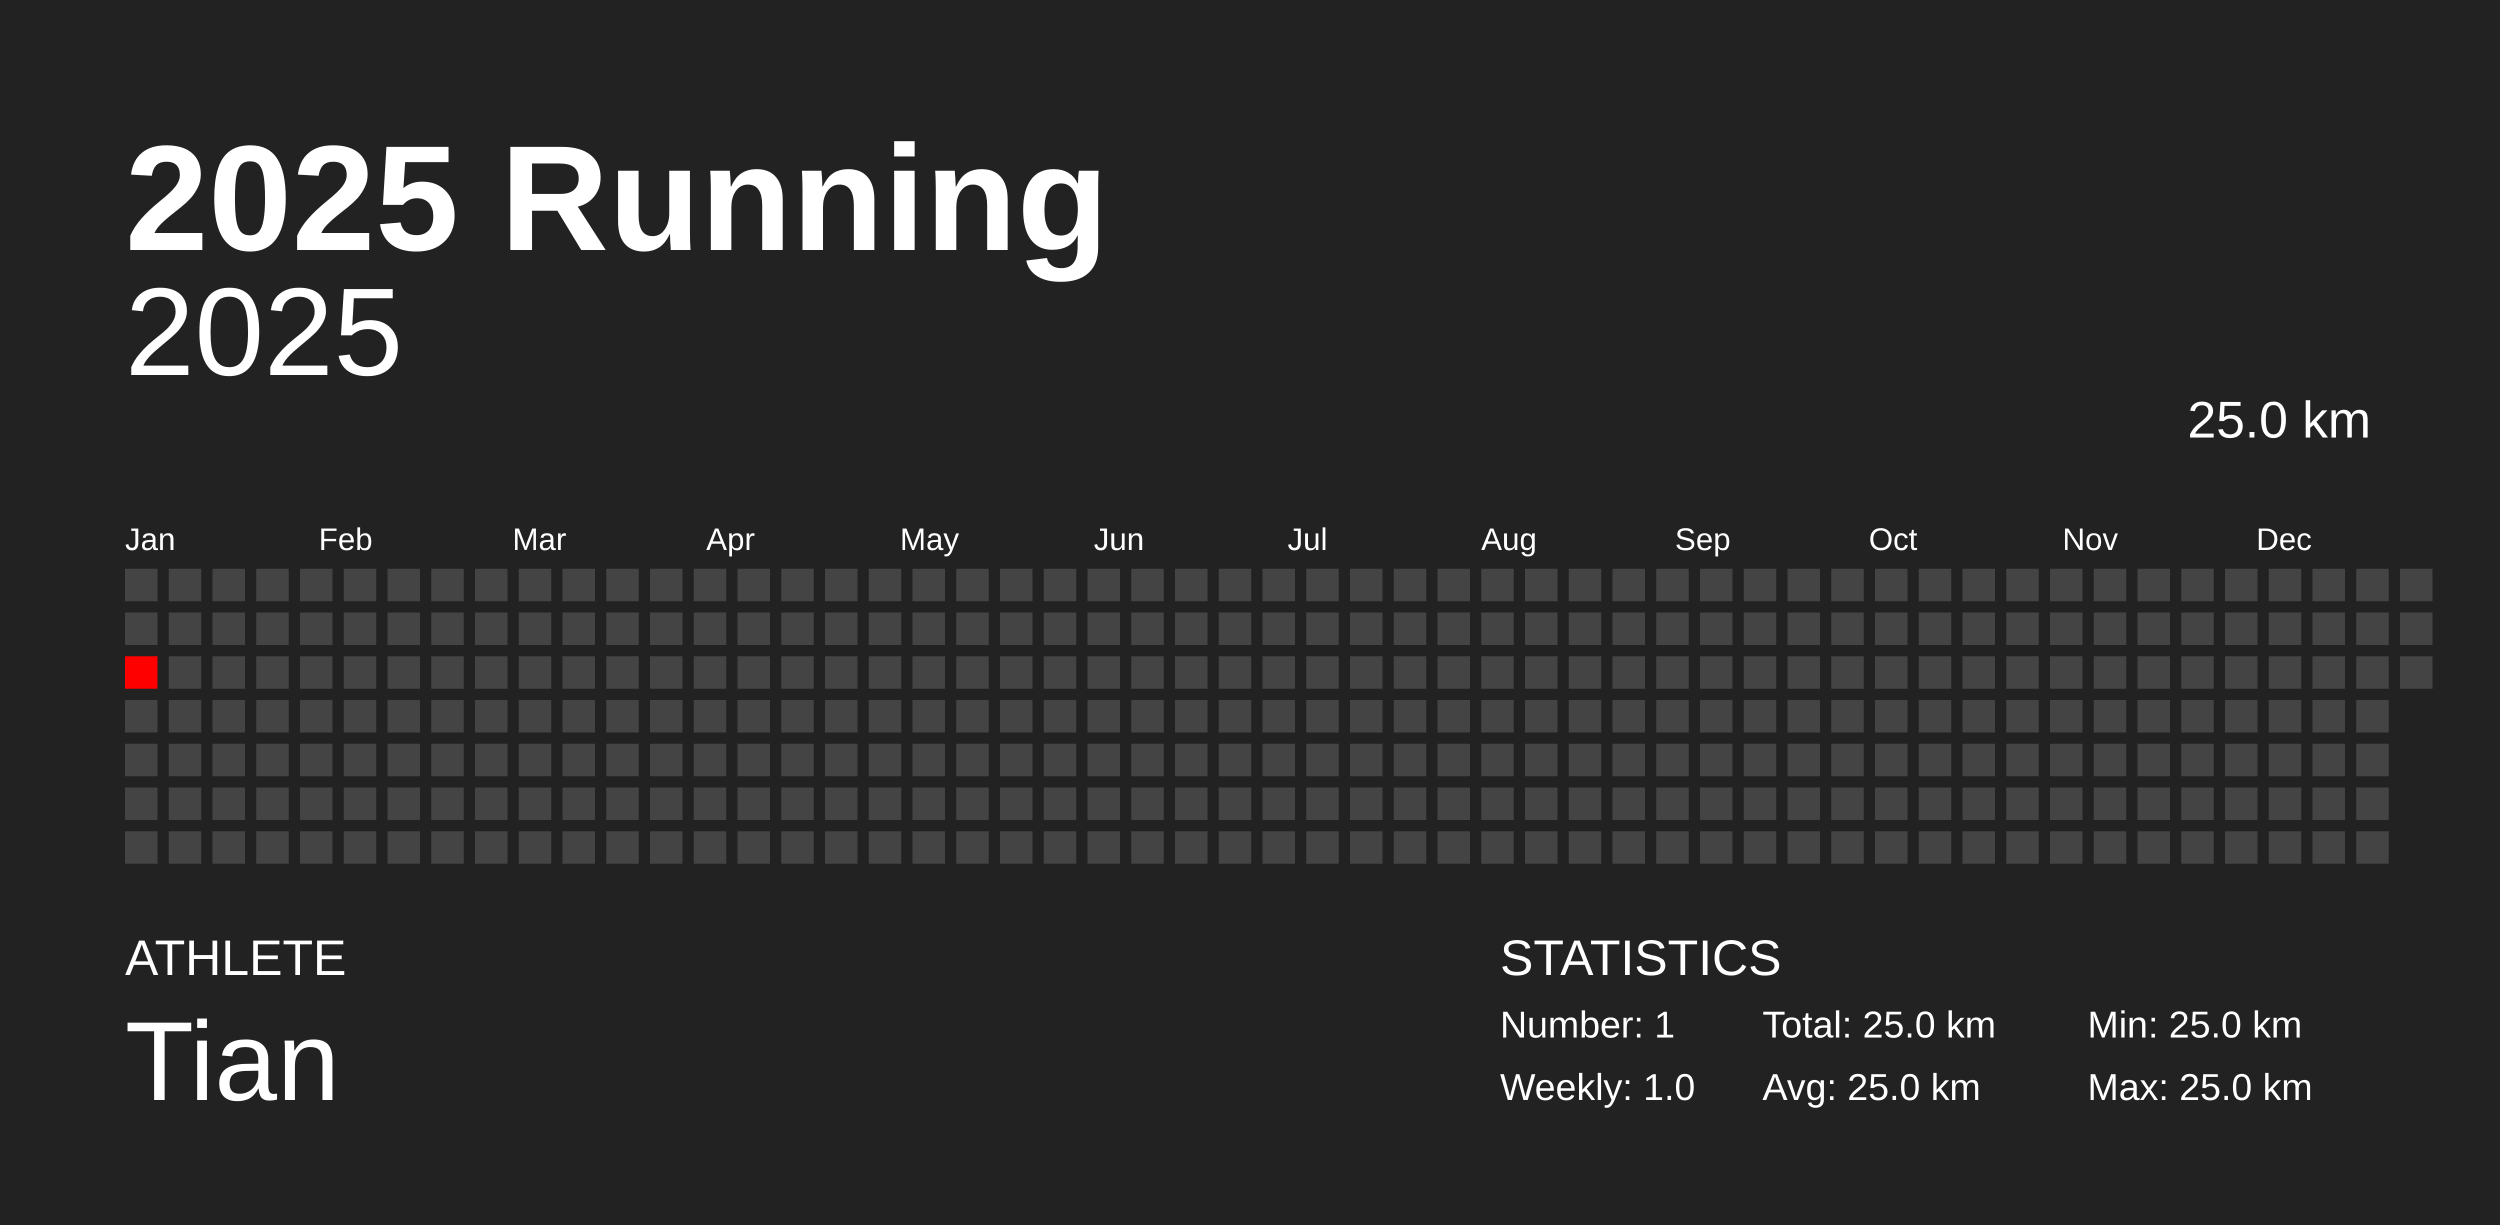
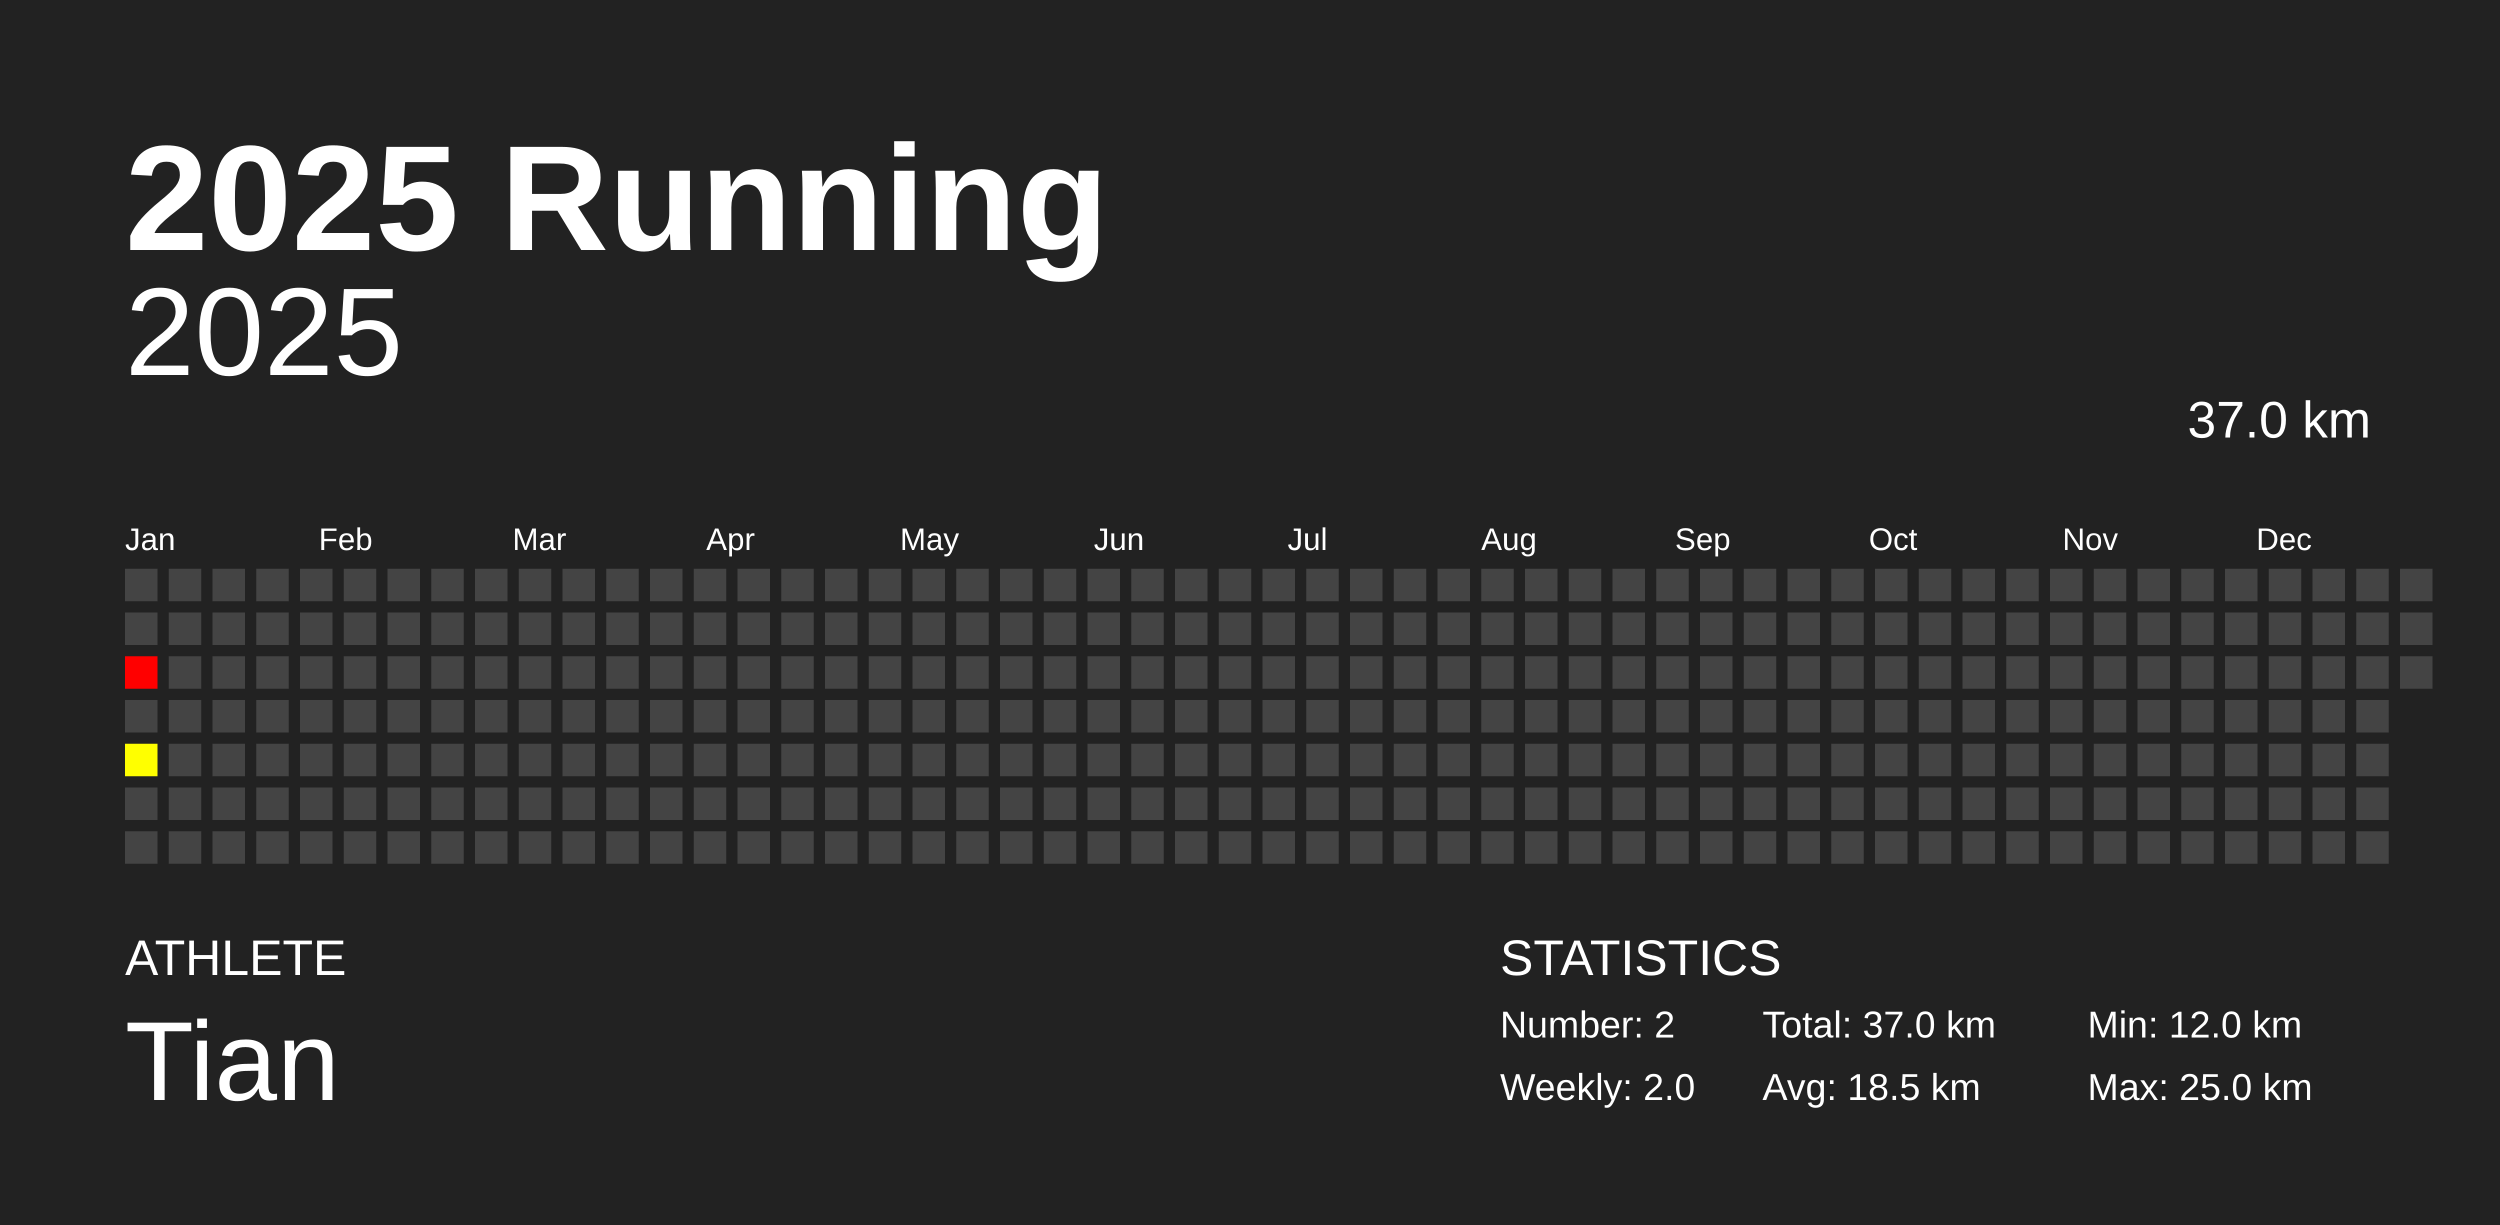
<svg xmlns="http://www.w3.org/2000/svg" baseProfile="full" height="98mm" version="1.1" viewBox="0,0,200,98" width="200mm">
  <defs />
  <rect fill="#222222" height="98" width="200" x="0" y="0" />
  <text fill="#FFFFFF" style="font-size:12px; font-family:Arial; font-weight:bold;" x="10" y="20">2025 Running</text>
  <text fill="#FFFFFF" style="font-size:4px; font-family:Arial" x="10" y="78">ATHLETE</text>
  <text fill="#FFFFFF" style="font-size:9px; font-family:Arial" x="10" y="88">Tian</text>
  <text fill="#FFFFFF" style="font-size:4px; font-family:Arial" x="120" y="78">STATISTICS</text>
-   <text fill="#FFFFFF" style="font-size:3px; font-family:Arial" x="120" y="83">Number: 1</text>
-   <text fill="#FFFFFF" style="font-size:3px; font-family:Arial" x="120" y="88">Weekly: 1.0</text>
-   <text fill="#FFFFFF" style="font-size:3px; font-family:Arial" x="141" y="83">Total: 25.0 km</text>
-   <text fill="#FFFFFF" style="font-size:3px; font-family:Arial" x="141" y="88">Avg: 25.0 km</text>
-   <text fill="#FFFFFF" style="font-size:3px; font-family:Arial" x="167" y="83">Min: 25.0 km</text>
+   <text fill="#FFFFFF" style="font-size:3px; font-family:Arial" x="120" y="83">Number: 2</text>
+   <text fill="#FFFFFF" style="font-size:3px; font-family:Arial" x="120" y="88">Weekly: 2.0</text>
+   <text fill="#FFFFFF" style="font-size:3px; font-family:Arial" x="141" y="83">Total: 37.0 km</text>
+   <text fill="#FFFFFF" style="font-size:3px; font-family:Arial" x="141" y="88">Avg: 18.5 km</text>
+   <text fill="#FFFFFF" style="font-size:3px; font-family:Arial" x="167" y="83">Min: 12.0 km</text>
  <text fill="#FFFFFF" style="font-size:3px; font-family:Arial" x="167" y="88">Max: 25.0 km</text>
  <text alignment-baseline="hanging" fill="#FFFFFF" style="font-size:10.0px; font-family:Arial;" x="10" y="30">2025</text>
-   <text alignment-baseline="hanging" fill="#FFFFFF" style="font-size:4.125px; font-family:Arial;" x="175" y="35">25.0 km</text>
+   <text alignment-baseline="hanging" fill="#FFFFFF" style="font-size:4.125px; font-family:Arial;" x="175" y="35">37.0 km</text>
  <text fill="#FFFFFF" style="font-size:2.5px; font-family:Arial" x="10.0" y="44">Jan</text>
  <text fill="#FFFFFF" style="font-size:2.5px; font-family:Arial" x="25.5" y="44">Feb</text>
  <text fill="#FFFFFF" style="font-size:2.5px; font-family:Arial" x="41.0" y="44">Mar</text>
  <text fill="#FFFFFF" style="font-size:2.5px; font-family:Arial" x="56.5" y="44">Apr</text>
  <text fill="#FFFFFF" style="font-size:2.5px; font-family:Arial" x="72.0" y="44">May</text>
  <text fill="#FFFFFF" style="font-size:2.5px; font-family:Arial" x="87.5" y="44">Jun</text>
  <text fill="#FFFFFF" style="font-size:2.5px; font-family:Arial" x="103.0" y="44">Jul</text>
  <text fill="#FFFFFF" style="font-size:2.5px; font-family:Arial" x="118.5" y="44">Aug</text>
  <text fill="#FFFFFF" style="font-size:2.5px; font-family:Arial" x="134.0" y="44">Sep</text>
  <text fill="#FFFFFF" style="font-size:2.5px; font-family:Arial" x="149.5" y="44">Oct</text>
  <text fill="#FFFFFF" style="font-size:2.5px; font-family:Arial" x="165.0" y="44">Nov</text>
  <text fill="#FFFFFF" style="font-size:2.5px; font-family:Arial" x="180.5" y="44">Dec</text>
  <rect fill="#444444" height="2.6" width="2.6" x="10.0" y="45.5" />
  <rect fill="#444444" height="2.6" width="2.6" x="10.0" y="49.0" />
  <rect fill="red" height="2.6" width="2.6" x="10.0" y="52.5" />
  <rect fill="#444444" height="2.6" width="2.6" x="10.0" y="56.0" />
-   <rect fill="#444444" height="2.6" width="2.6" x="10.0" y="59.5" />
+   <rect fill="#ffff00" height="2.6" width="2.6" x="10.0" y="59.5" />
  <rect fill="#444444" height="2.6" width="2.6" x="10.0" y="63.0" />
  <rect fill="#444444" height="2.6" width="2.6" x="10.0" y="66.5" />
  <rect fill="#444444" height="2.6" width="2.6" x="13.5" y="45.5" />
  <rect fill="#444444" height="2.6" width="2.6" x="13.5" y="49.0" />
  <rect fill="#444444" height="2.6" width="2.6" x="13.5" y="52.5" />
  <rect fill="#444444" height="2.6" width="2.6" x="13.5" y="56.0" />
  <rect fill="#444444" height="2.6" width="2.6" x="13.5" y="59.5" />
  <rect fill="#444444" height="2.6" width="2.6" x="13.5" y="63.0" />
  <rect fill="#444444" height="2.6" width="2.6" x="13.5" y="66.5" />
  <rect fill="#444444" height="2.6" width="2.6" x="17.0" y="45.5" />
  <rect fill="#444444" height="2.6" width="2.6" x="17.0" y="49.0" />
  <rect fill="#444444" height="2.6" width="2.6" x="17.0" y="52.5" />
  <rect fill="#444444" height="2.6" width="2.6" x="17.0" y="56.0" />
  <rect fill="#444444" height="2.6" width="2.6" x="17.0" y="59.5" />
  <rect fill="#444444" height="2.6" width="2.6" x="17.0" y="63.0" />
  <rect fill="#444444" height="2.6" width="2.6" x="17.0" y="66.5" />
  <rect fill="#444444" height="2.6" width="2.6" x="20.5" y="45.5" />
  <rect fill="#444444" height="2.6" width="2.6" x="20.5" y="49.0" />
  <rect fill="#444444" height="2.6" width="2.6" x="20.5" y="52.5" />
  <rect fill="#444444" height="2.6" width="2.6" x="20.5" y="56.0" />
  <rect fill="#444444" height="2.6" width="2.6" x="20.5" y="59.5" />
  <rect fill="#444444" height="2.6" width="2.6" x="20.5" y="63.0" />
  <rect fill="#444444" height="2.6" width="2.6" x="20.5" y="66.5" />
  <rect fill="#444444" height="2.6" width="2.6" x="24.0" y="45.5" />
  <rect fill="#444444" height="2.6" width="2.6" x="24.0" y="49.0" />
  <rect fill="#444444" height="2.6" width="2.6" x="24.0" y="52.5" />
  <rect fill="#444444" height="2.6" width="2.6" x="24.0" y="56.0" />
  <rect fill="#444444" height="2.6" width="2.6" x="24.0" y="59.5" />
  <rect fill="#444444" height="2.6" width="2.6" x="24.0" y="63.0" />
  <rect fill="#444444" height="2.6" width="2.6" x="24.0" y="66.5" />
  <rect fill="#444444" height="2.6" width="2.6" x="27.5" y="45.5" />
  <rect fill="#444444" height="2.6" width="2.6" x="27.5" y="49.0" />
  <rect fill="#444444" height="2.6" width="2.6" x="27.5" y="52.5" />
  <rect fill="#444444" height="2.6" width="2.6" x="27.5" y="56.0" />
  <rect fill="#444444" height="2.6" width="2.6" x="27.5" y="59.5" />
  <rect fill="#444444" height="2.6" width="2.6" x="27.5" y="63.0" />
  <rect fill="#444444" height="2.6" width="2.6" x="27.5" y="66.5" />
  <rect fill="#444444" height="2.6" width="2.6" x="31.0" y="45.5" />
  <rect fill="#444444" height="2.6" width="2.6" x="31.0" y="49.0" />
  <rect fill="#444444" height="2.6" width="2.6" x="31.0" y="52.5" />
  <rect fill="#444444" height="2.6" width="2.6" x="31.0" y="56.0" />
  <rect fill="#444444" height="2.6" width="2.6" x="31.0" y="59.5" />
  <rect fill="#444444" height="2.6" width="2.6" x="31.0" y="63.0" />
  <rect fill="#444444" height="2.6" width="2.6" x="31.0" y="66.5" />
  <rect fill="#444444" height="2.6" width="2.6" x="34.5" y="45.5" />
  <rect fill="#444444" height="2.6" width="2.6" x="34.5" y="49.0" />
  <rect fill="#444444" height="2.6" width="2.6" x="34.5" y="52.5" />
  <rect fill="#444444" height="2.6" width="2.6" x="34.5" y="56.0" />
  <rect fill="#444444" height="2.6" width="2.6" x="34.5" y="59.5" />
  <rect fill="#444444" height="2.6" width="2.6" x="34.5" y="63.0" />
  <rect fill="#444444" height="2.6" width="2.6" x="34.5" y="66.5" />
  <rect fill="#444444" height="2.6" width="2.6" x="38.0" y="45.5" />
  <rect fill="#444444" height="2.6" width="2.6" x="38.0" y="49.0" />
  <rect fill="#444444" height="2.6" width="2.6" x="38.0" y="52.5" />
  <rect fill="#444444" height="2.6" width="2.6" x="38.0" y="56.0" />
  <rect fill="#444444" height="2.6" width="2.6" x="38.0" y="59.5" />
  <rect fill="#444444" height="2.6" width="2.6" x="38.0" y="63.0" />
  <rect fill="#444444" height="2.6" width="2.6" x="38.0" y="66.5" />
  <rect fill="#444444" height="2.6" width="2.6" x="41.5" y="45.5" />
  <rect fill="#444444" height="2.6" width="2.6" x="41.5" y="49.0" />
  <rect fill="#444444" height="2.6" width="2.6" x="41.5" y="52.5" />
  <rect fill="#444444" height="2.6" width="2.6" x="41.5" y="56.0" />
  <rect fill="#444444" height="2.6" width="2.6" x="41.5" y="59.5" />
  <rect fill="#444444" height="2.6" width="2.6" x="41.5" y="63.0" />
  <rect fill="#444444" height="2.6" width="2.6" x="41.5" y="66.5" />
  <rect fill="#444444" height="2.6" width="2.6" x="45.0" y="45.5" />
  <rect fill="#444444" height="2.6" width="2.6" x="45.0" y="49.0" />
  <rect fill="#444444" height="2.6" width="2.6" x="45.0" y="52.5" />
  <rect fill="#444444" height="2.6" width="2.6" x="45.0" y="56.0" />
  <rect fill="#444444" height="2.6" width="2.6" x="45.0" y="59.5" />
  <rect fill="#444444" height="2.6" width="2.6" x="45.0" y="63.0" />
  <rect fill="#444444" height="2.6" width="2.6" x="45.0" y="66.5" />
  <rect fill="#444444" height="2.6" width="2.6" x="48.5" y="45.5" />
  <rect fill="#444444" height="2.6" width="2.6" x="48.5" y="49.0" />
  <rect fill="#444444" height="2.6" width="2.6" x="48.5" y="52.5" />
  <rect fill="#444444" height="2.6" width="2.6" x="48.5" y="56.0" />
  <rect fill="#444444" height="2.6" width="2.6" x="48.5" y="59.5" />
  <rect fill="#444444" height="2.6" width="2.6" x="48.5" y="63.0" />
  <rect fill="#444444" height="2.6" width="2.6" x="48.5" y="66.5" />
  <rect fill="#444444" height="2.6" width="2.6" x="52.0" y="45.5" />
  <rect fill="#444444" height="2.6" width="2.6" x="52.0" y="49.0" />
  <rect fill="#444444" height="2.6" width="2.6" x="52.0" y="52.5" />
  <rect fill="#444444" height="2.6" width="2.6" x="52.0" y="56.0" />
  <rect fill="#444444" height="2.6" width="2.6" x="52.0" y="59.5" />
  <rect fill="#444444" height="2.6" width="2.6" x="52.0" y="63.0" />
  <rect fill="#444444" height="2.6" width="2.6" x="52.0" y="66.5" />
  <rect fill="#444444" height="2.6" width="2.6" x="55.5" y="45.5" />
  <rect fill="#444444" height="2.6" width="2.6" x="55.5" y="49.0" />
  <rect fill="#444444" height="2.6" width="2.6" x="55.5" y="52.5" />
  <rect fill="#444444" height="2.6" width="2.6" x="55.5" y="56.0" />
  <rect fill="#444444" height="2.6" width="2.6" x="55.5" y="59.5" />
  <rect fill="#444444" height="2.6" width="2.6" x="55.5" y="63.0" />
  <rect fill="#444444" height="2.6" width="2.6" x="55.5" y="66.5" />
  <rect fill="#444444" height="2.6" width="2.6" x="59.0" y="45.5" />
  <rect fill="#444444" height="2.6" width="2.6" x="59.0" y="49.0" />
  <rect fill="#444444" height="2.6" width="2.6" x="59.0" y="52.5" />
  <rect fill="#444444" height="2.6" width="2.6" x="59.0" y="56.0" />
  <rect fill="#444444" height="2.6" width="2.6" x="59.0" y="59.5" />
  <rect fill="#444444" height="2.6" width="2.6" x="59.0" y="63.0" />
  <rect fill="#444444" height="2.6" width="2.6" x="59.0" y="66.5" />
  <rect fill="#444444" height="2.6" width="2.6" x="62.5" y="45.5" />
  <rect fill="#444444" height="2.6" width="2.6" x="62.5" y="49.0" />
  <rect fill="#444444" height="2.6" width="2.6" x="62.5" y="52.5" />
  <rect fill="#444444" height="2.6" width="2.6" x="62.5" y="56.0" />
  <rect fill="#444444" height="2.6" width="2.6" x="62.5" y="59.5" />
  <rect fill="#444444" height="2.6" width="2.6" x="62.5" y="63.0" />
  <rect fill="#444444" height="2.6" width="2.6" x="62.5" y="66.5" />
  <rect fill="#444444" height="2.6" width="2.6" x="66.0" y="45.5" />
  <rect fill="#444444" height="2.6" width="2.6" x="66.0" y="49.0" />
  <rect fill="#444444" height="2.6" width="2.6" x="66.0" y="52.5" />
  <rect fill="#444444" height="2.6" width="2.6" x="66.0" y="56.0" />
  <rect fill="#444444" height="2.6" width="2.6" x="66.0" y="59.5" />
  <rect fill="#444444" height="2.6" width="2.6" x="66.0" y="63.0" />
  <rect fill="#444444" height="2.6" width="2.6" x="66.0" y="66.5" />
  <rect fill="#444444" height="2.6" width="2.6" x="69.5" y="45.5" />
  <rect fill="#444444" height="2.6" width="2.6" x="69.5" y="49.0" />
  <rect fill="#444444" height="2.6" width="2.6" x="69.5" y="52.5" />
  <rect fill="#444444" height="2.6" width="2.6" x="69.5" y="56.0" />
  <rect fill="#444444" height="2.6" width="2.6" x="69.5" y="59.5" />
  <rect fill="#444444" height="2.6" width="2.6" x="69.5" y="63.0" />
  <rect fill="#444444" height="2.6" width="2.6" x="69.5" y="66.5" />
  <rect fill="#444444" height="2.6" width="2.6" x="73.0" y="45.5" />
  <rect fill="#444444" height="2.6" width="2.6" x="73.0" y="49.0" />
  <rect fill="#444444" height="2.6" width="2.6" x="73.0" y="52.5" />
  <rect fill="#444444" height="2.6" width="2.6" x="73.0" y="56.0" />
  <rect fill="#444444" height="2.6" width="2.6" x="73.0" y="59.5" />
  <rect fill="#444444" height="2.6" width="2.6" x="73.0" y="63.0" />
  <rect fill="#444444" height="2.6" width="2.6" x="73.0" y="66.5" />
  <rect fill="#444444" height="2.6" width="2.6" x="76.5" y="45.5" />
  <rect fill="#444444" height="2.6" width="2.6" x="76.5" y="49.0" />
  <rect fill="#444444" height="2.6" width="2.6" x="76.5" y="52.5" />
  <rect fill="#444444" height="2.6" width="2.6" x="76.5" y="56.0" />
  <rect fill="#444444" height="2.6" width="2.6" x="76.5" y="59.5" />
  <rect fill="#444444" height="2.6" width="2.6" x="76.5" y="63.0" />
  <rect fill="#444444" height="2.6" width="2.6" x="76.5" y="66.5" />
  <rect fill="#444444" height="2.6" width="2.6" x="80.0" y="45.5" />
  <rect fill="#444444" height="2.6" width="2.6" x="80.0" y="49.0" />
  <rect fill="#444444" height="2.6" width="2.6" x="80.0" y="52.5" />
  <rect fill="#444444" height="2.6" width="2.6" x="80.0" y="56.0" />
  <rect fill="#444444" height="2.6" width="2.6" x="80.0" y="59.5" />
  <rect fill="#444444" height="2.6" width="2.6" x="80.0" y="63.0" />
  <rect fill="#444444" height="2.6" width="2.6" x="80.0" y="66.5" />
  <rect fill="#444444" height="2.6" width="2.6" x="83.5" y="45.5" />
  <rect fill="#444444" height="2.6" width="2.6" x="83.5" y="49.0" />
  <rect fill="#444444" height="2.6" width="2.6" x="83.5" y="52.5" />
  <rect fill="#444444" height="2.6" width="2.6" x="83.5" y="56.0" />
  <rect fill="#444444" height="2.6" width="2.6" x="83.5" y="59.5" />
  <rect fill="#444444" height="2.6" width="2.6" x="83.5" y="63.0" />
  <rect fill="#444444" height="2.6" width="2.6" x="83.5" y="66.5" />
  <rect fill="#444444" height="2.6" width="2.6" x="87.0" y="45.5" />
  <rect fill="#444444" height="2.6" width="2.6" x="87.0" y="49.0" />
  <rect fill="#444444" height="2.6" width="2.6" x="87.0" y="52.5" />
  <rect fill="#444444" height="2.6" width="2.6" x="87.0" y="56.0" />
  <rect fill="#444444" height="2.6" width="2.6" x="87.0" y="59.5" />
  <rect fill="#444444" height="2.6" width="2.6" x="87.0" y="63.0" />
  <rect fill="#444444" height="2.6" width="2.6" x="87.0" y="66.5" />
  <rect fill="#444444" height="2.6" width="2.6" x="90.5" y="45.5" />
  <rect fill="#444444" height="2.6" width="2.6" x="90.5" y="49.0" />
  <rect fill="#444444" height="2.6" width="2.6" x="90.5" y="52.5" />
  <rect fill="#444444" height="2.6" width="2.6" x="90.5" y="56.0" />
  <rect fill="#444444" height="2.6" width="2.6" x="90.5" y="59.5" />
  <rect fill="#444444" height="2.6" width="2.6" x="90.5" y="63.0" />
  <rect fill="#444444" height="2.6" width="2.6" x="90.5" y="66.5" />
  <rect fill="#444444" height="2.6" width="2.6" x="94.0" y="45.5" />
  <rect fill="#444444" height="2.6" width="2.6" x="94.0" y="49.0" />
  <rect fill="#444444" height="2.6" width="2.6" x="94.0" y="52.5" />
  <rect fill="#444444" height="2.6" width="2.6" x="94.0" y="56.0" />
  <rect fill="#444444" height="2.6" width="2.6" x="94.0" y="59.5" />
  <rect fill="#444444" height="2.6" width="2.6" x="94.0" y="63.0" />
  <rect fill="#444444" height="2.6" width="2.6" x="94.0" y="66.5" />
  <rect fill="#444444" height="2.6" width="2.6" x="97.5" y="45.5" />
  <rect fill="#444444" height="2.6" width="2.6" x="97.5" y="49.0" />
  <rect fill="#444444" height="2.6" width="2.6" x="97.5" y="52.5" />
  <rect fill="#444444" height="2.6" width="2.6" x="97.5" y="56.0" />
  <rect fill="#444444" height="2.6" width="2.6" x="97.5" y="59.5" />
  <rect fill="#444444" height="2.6" width="2.6" x="97.5" y="63.0" />
  <rect fill="#444444" height="2.6" width="2.6" x="97.5" y="66.5" />
  <rect fill="#444444" height="2.6" width="2.6" x="101.0" y="45.5" />
  <rect fill="#444444" height="2.6" width="2.6" x="101.0" y="49.0" />
  <rect fill="#444444" height="2.6" width="2.6" x="101.0" y="52.5" />
  <rect fill="#444444" height="2.6" width="2.6" x="101.0" y="56.0" />
  <rect fill="#444444" height="2.6" width="2.6" x="101.0" y="59.5" />
  <rect fill="#444444" height="2.6" width="2.6" x="101.0" y="63.0" />
  <rect fill="#444444" height="2.6" width="2.6" x="101.0" y="66.5" />
  <rect fill="#444444" height="2.6" width="2.6" x="104.5" y="45.5" />
  <rect fill="#444444" height="2.6" width="2.6" x="104.5" y="49.0" />
  <rect fill="#444444" height="2.6" width="2.6" x="104.5" y="52.5" />
  <rect fill="#444444" height="2.6" width="2.6" x="104.5" y="56.0" />
  <rect fill="#444444" height="2.6" width="2.6" x="104.5" y="59.5" />
  <rect fill="#444444" height="2.6" width="2.6" x="104.5" y="63.0" />
  <rect fill="#444444" height="2.6" width="2.6" x="104.5" y="66.5" />
  <rect fill="#444444" height="2.6" width="2.6" x="108.0" y="45.5" />
  <rect fill="#444444" height="2.6" width="2.6" x="108.0" y="49.0" />
  <rect fill="#444444" height="2.6" width="2.6" x="108.0" y="52.5" />
  <rect fill="#444444" height="2.6" width="2.6" x="108.0" y="56.0" />
  <rect fill="#444444" height="2.6" width="2.6" x="108.0" y="59.5" />
  <rect fill="#444444" height="2.6" width="2.6" x="108.0" y="63.0" />
  <rect fill="#444444" height="2.6" width="2.6" x="108.0" y="66.5" />
  <rect fill="#444444" height="2.6" width="2.6" x="111.5" y="45.5" />
  <rect fill="#444444" height="2.6" width="2.6" x="111.5" y="49.0" />
  <rect fill="#444444" height="2.6" width="2.6" x="111.5" y="52.5" />
  <rect fill="#444444" height="2.6" width="2.6" x="111.5" y="56.0" />
  <rect fill="#444444" height="2.6" width="2.6" x="111.5" y="59.5" />
  <rect fill="#444444" height="2.6" width="2.6" x="111.5" y="63.0" />
  <rect fill="#444444" height="2.6" width="2.6" x="111.5" y="66.5" />
  <rect fill="#444444" height="2.6" width="2.6" x="115.0" y="45.5" />
  <rect fill="#444444" height="2.6" width="2.6" x="115.0" y="49.0" />
  <rect fill="#444444" height="2.6" width="2.6" x="115.0" y="52.5" />
  <rect fill="#444444" height="2.6" width="2.6" x="115.0" y="56.0" />
  <rect fill="#444444" height="2.6" width="2.6" x="115.0" y="59.5" />
  <rect fill="#444444" height="2.6" width="2.6" x="115.0" y="63.0" />
  <rect fill="#444444" height="2.6" width="2.6" x="115.0" y="66.5" />
  <rect fill="#444444" height="2.6" width="2.6" x="118.5" y="45.5" />
  <rect fill="#444444" height="2.6" width="2.6" x="118.5" y="49.0" />
  <rect fill="#444444" height="2.6" width="2.6" x="118.5" y="52.5" />
  <rect fill="#444444" height="2.6" width="2.6" x="118.5" y="56.0" />
  <rect fill="#444444" height="2.6" width="2.6" x="118.5" y="59.5" />
  <rect fill="#444444" height="2.6" width="2.6" x="118.5" y="63.0" />
  <rect fill="#444444" height="2.6" width="2.6" x="118.5" y="66.5" />
  <rect fill="#444444" height="2.6" width="2.6" x="122.0" y="45.5" />
  <rect fill="#444444" height="2.6" width="2.6" x="122.0" y="49.0" />
  <rect fill="#444444" height="2.6" width="2.6" x="122.0" y="52.5" />
  <rect fill="#444444" height="2.6" width="2.6" x="122.0" y="56.0" />
  <rect fill="#444444" height="2.6" width="2.6" x="122.0" y="59.5" />
  <rect fill="#444444" height="2.6" width="2.6" x="122.0" y="63.0" />
  <rect fill="#444444" height="2.6" width="2.6" x="122.0" y="66.5" />
  <rect fill="#444444" height="2.6" width="2.6" x="125.5" y="45.5" />
  <rect fill="#444444" height="2.6" width="2.6" x="125.5" y="49.0" />
  <rect fill="#444444" height="2.6" width="2.6" x="125.5" y="52.5" />
  <rect fill="#444444" height="2.6" width="2.6" x="125.5" y="56.0" />
  <rect fill="#444444" height="2.6" width="2.6" x="125.5" y="59.5" />
  <rect fill="#444444" height="2.6" width="2.6" x="125.5" y="63.0" />
  <rect fill="#444444" height="2.6" width="2.6" x="125.5" y="66.5" />
  <rect fill="#444444" height="2.6" width="2.6" x="129.0" y="45.5" />
  <rect fill="#444444" height="2.6" width="2.6" x="129.0" y="49.0" />
  <rect fill="#444444" height="2.6" width="2.6" x="129.0" y="52.5" />
  <rect fill="#444444" height="2.6" width="2.6" x="129.0" y="56.0" />
  <rect fill="#444444" height="2.6" width="2.6" x="129.0" y="59.5" />
  <rect fill="#444444" height="2.6" width="2.6" x="129.0" y="63.0" />
  <rect fill="#444444" height="2.6" width="2.6" x="129.0" y="66.5" />
  <rect fill="#444444" height="2.6" width="2.6" x="132.5" y="45.5" />
  <rect fill="#444444" height="2.6" width="2.6" x="132.5" y="49.0" />
  <rect fill="#444444" height="2.6" width="2.6" x="132.5" y="52.5" />
  <rect fill="#444444" height="2.6" width="2.6" x="132.5" y="56.0" />
  <rect fill="#444444" height="2.6" width="2.6" x="132.5" y="59.5" />
  <rect fill="#444444" height="2.6" width="2.6" x="132.5" y="63.0" />
  <rect fill="#444444" height="2.6" width="2.6" x="132.5" y="66.5" />
  <rect fill="#444444" height="2.6" width="2.6" x="136.0" y="45.5" />
  <rect fill="#444444" height="2.6" width="2.6" x="136.0" y="49.0" />
  <rect fill="#444444" height="2.6" width="2.6" x="136.0" y="52.5" />
  <rect fill="#444444" height="2.6" width="2.6" x="136.0" y="56.0" />
  <rect fill="#444444" height="2.6" width="2.6" x="136.0" y="59.5" />
  <rect fill="#444444" height="2.6" width="2.6" x="136.0" y="63.0" />
  <rect fill="#444444" height="2.6" width="2.6" x="136.0" y="66.5" />
  <rect fill="#444444" height="2.6" width="2.6" x="139.5" y="45.5" />
  <rect fill="#444444" height="2.6" width="2.6" x="139.5" y="49.0" />
  <rect fill="#444444" height="2.6" width="2.6" x="139.5" y="52.5" />
  <rect fill="#444444" height="2.6" width="2.6" x="139.5" y="56.0" />
  <rect fill="#444444" height="2.6" width="2.6" x="139.5" y="59.5" />
  <rect fill="#444444" height="2.6" width="2.6" x="139.5" y="63.0" />
  <rect fill="#444444" height="2.6" width="2.6" x="139.5" y="66.5" />
  <rect fill="#444444" height="2.6" width="2.6" x="143.0" y="45.5" />
  <rect fill="#444444" height="2.6" width="2.6" x="143.0" y="49.0" />
  <rect fill="#444444" height="2.6" width="2.6" x="143.0" y="52.5" />
  <rect fill="#444444" height="2.6" width="2.6" x="143.0" y="56.0" />
  <rect fill="#444444" height="2.6" width="2.6" x="143.0" y="59.5" />
  <rect fill="#444444" height="2.6" width="2.6" x="143.0" y="63.0" />
  <rect fill="#444444" height="2.6" width="2.6" x="143.0" y="66.5" />
  <rect fill="#444444" height="2.6" width="2.6" x="146.5" y="45.5" />
  <rect fill="#444444" height="2.6" width="2.6" x="146.5" y="49.0" />
  <rect fill="#444444" height="2.6" width="2.6" x="146.5" y="52.5" />
  <rect fill="#444444" height="2.6" width="2.6" x="146.5" y="56.0" />
  <rect fill="#444444" height="2.6" width="2.6" x="146.5" y="59.5" />
  <rect fill="#444444" height="2.6" width="2.6" x="146.5" y="63.0" />
  <rect fill="#444444" height="2.6" width="2.6" x="146.5" y="66.5" />
  <rect fill="#444444" height="2.6" width="2.6" x="150.0" y="45.5" />
  <rect fill="#444444" height="2.6" width="2.6" x="150.0" y="49.0" />
  <rect fill="#444444" height="2.6" width="2.6" x="150.0" y="52.5" />
  <rect fill="#444444" height="2.6" width="2.6" x="150.0" y="56.0" />
  <rect fill="#444444" height="2.6" width="2.6" x="150.0" y="59.5" />
  <rect fill="#444444" height="2.6" width="2.6" x="150.0" y="63.0" />
  <rect fill="#444444" height="2.6" width="2.6" x="150.0" y="66.5" />
  <rect fill="#444444" height="2.6" width="2.6" x="153.5" y="45.5" />
  <rect fill="#444444" height="2.6" width="2.6" x="153.5" y="49.0" />
  <rect fill="#444444" height="2.6" width="2.6" x="153.5" y="52.5" />
  <rect fill="#444444" height="2.6" width="2.6" x="153.5" y="56.0" />
  <rect fill="#444444" height="2.6" width="2.6" x="153.5" y="59.5" />
  <rect fill="#444444" height="2.6" width="2.6" x="153.5" y="63.0" />
  <rect fill="#444444" height="2.6" width="2.6" x="153.5" y="66.5" />
  <rect fill="#444444" height="2.6" width="2.6" x="157.0" y="45.5" />
  <rect fill="#444444" height="2.6" width="2.6" x="157.0" y="49.0" />
  <rect fill="#444444" height="2.6" width="2.6" x="157.0" y="52.5" />
  <rect fill="#444444" height="2.6" width="2.6" x="157.0" y="56.0" />
  <rect fill="#444444" height="2.6" width="2.6" x="157.0" y="59.5" />
  <rect fill="#444444" height="2.6" width="2.6" x="157.0" y="63.0" />
  <rect fill="#444444" height="2.6" width="2.6" x="157.0" y="66.5" />
  <rect fill="#444444" height="2.6" width="2.6" x="160.5" y="45.5" />
  <rect fill="#444444" height="2.6" width="2.6" x="160.5" y="49.0" />
  <rect fill="#444444" height="2.6" width="2.6" x="160.5" y="52.5" />
  <rect fill="#444444" height="2.6" width="2.6" x="160.5" y="56.0" />
  <rect fill="#444444" height="2.6" width="2.6" x="160.5" y="59.5" />
  <rect fill="#444444" height="2.6" width="2.6" x="160.5" y="63.0" />
  <rect fill="#444444" height="2.6" width="2.6" x="160.5" y="66.5" />
  <rect fill="#444444" height="2.6" width="2.6" x="164.0" y="45.5" />
  <rect fill="#444444" height="2.6" width="2.6" x="164.0" y="49.0" />
  <rect fill="#444444" height="2.6" width="2.6" x="164.0" y="52.5" />
  <rect fill="#444444" height="2.6" width="2.6" x="164.0" y="56.0" />
  <rect fill="#444444" height="2.6" width="2.6" x="164.0" y="59.5" />
  <rect fill="#444444" height="2.6" width="2.6" x="164.0" y="63.0" />
  <rect fill="#444444" height="2.6" width="2.6" x="164.0" y="66.5" />
  <rect fill="#444444" height="2.6" width="2.6" x="167.5" y="45.5" />
  <rect fill="#444444" height="2.6" width="2.6" x="167.5" y="49.0" />
  <rect fill="#444444" height="2.6" width="2.6" x="167.5" y="52.5" />
  <rect fill="#444444" height="2.6" width="2.6" x="167.5" y="56.0" />
  <rect fill="#444444" height="2.6" width="2.6" x="167.5" y="59.5" />
  <rect fill="#444444" height="2.6" width="2.6" x="167.5" y="63.0" />
  <rect fill="#444444" height="2.6" width="2.6" x="167.5" y="66.5" />
  <rect fill="#444444" height="2.6" width="2.6" x="171.0" y="45.5" />
  <rect fill="#444444" height="2.6" width="2.6" x="171.0" y="49.0" />
  <rect fill="#444444" height="2.6" width="2.6" x="171.0" y="52.5" />
  <rect fill="#444444" height="2.6" width="2.6" x="171.0" y="56.0" />
  <rect fill="#444444" height="2.6" width="2.6" x="171.0" y="59.5" />
  <rect fill="#444444" height="2.6" width="2.6" x="171.0" y="63.0" />
  <rect fill="#444444" height="2.6" width="2.6" x="171.0" y="66.5" />
  <rect fill="#444444" height="2.6" width="2.6" x="174.5" y="45.5" />
  <rect fill="#444444" height="2.6" width="2.6" x="174.5" y="49.0" />
  <rect fill="#444444" height="2.6" width="2.6" x="174.5" y="52.5" />
  <rect fill="#444444" height="2.6" width="2.6" x="174.5" y="56.0" />
  <rect fill="#444444" height="2.6" width="2.6" x="174.5" y="59.5" />
  <rect fill="#444444" height="2.6" width="2.6" x="174.5" y="63.0" />
  <rect fill="#444444" height="2.6" width="2.6" x="174.5" y="66.5" />
  <rect fill="#444444" height="2.6" width="2.6" x="178.0" y="45.5" />
  <rect fill="#444444" height="2.6" width="2.6" x="178.0" y="49.0" />
  <rect fill="#444444" height="2.6" width="2.6" x="178.0" y="52.5" />
  <rect fill="#444444" height="2.6" width="2.6" x="178.0" y="56.0" />
  <rect fill="#444444" height="2.6" width="2.6" x="178.0" y="59.5" />
  <rect fill="#444444" height="2.6" width="2.6" x="178.0" y="63.0" />
  <rect fill="#444444" height="2.6" width="2.6" x="178.0" y="66.5" />
  <rect fill="#444444" height="2.6" width="2.6" x="181.5" y="45.5" />
  <rect fill="#444444" height="2.6" width="2.6" x="181.5" y="49.0" />
  <rect fill="#444444" height="2.6" width="2.6" x="181.5" y="52.5" />
  <rect fill="#444444" height="2.6" width="2.6" x="181.5" y="56.0" />
  <rect fill="#444444" height="2.6" width="2.6" x="181.5" y="59.5" />
  <rect fill="#444444" height="2.6" width="2.6" x="181.5" y="63.0" />
  <rect fill="#444444" height="2.6" width="2.6" x="181.5" y="66.5" />
  <rect fill="#444444" height="2.6" width="2.6" x="185.0" y="45.5" />
  <rect fill="#444444" height="2.6" width="2.6" x="185.0" y="49.0" />
  <rect fill="#444444" height="2.6" width="2.6" x="185.0" y="52.5" />
  <rect fill="#444444" height="2.6" width="2.6" x="185.0" y="56.0" />
  <rect fill="#444444" height="2.6" width="2.6" x="185.0" y="59.5" />
  <rect fill="#444444" height="2.6" width="2.6" x="185.0" y="63.0" />
  <rect fill="#444444" height="2.6" width="2.6" x="185.0" y="66.5" />
  <rect fill="#444444" height="2.6" width="2.6" x="188.5" y="45.5" />
  <rect fill="#444444" height="2.6" width="2.6" x="188.5" y="49.0" />
  <rect fill="#444444" height="2.6" width="2.6" x="188.5" y="52.5" />
  <rect fill="#444444" height="2.6" width="2.6" x="188.5" y="56.0" />
  <rect fill="#444444" height="2.6" width="2.6" x="188.5" y="59.5" />
  <rect fill="#444444" height="2.6" width="2.6" x="188.5" y="63.0" />
  <rect fill="#444444" height="2.6" width="2.6" x="188.5" y="66.5" />
  <rect fill="#444444" height="2.6" width="2.6" x="192.0" y="45.5" />
  <rect fill="#444444" height="2.6" width="2.6" x="192.0" y="49.0" />
  <rect fill="#444444" height="2.6" width="2.6" x="192.0" y="52.5" />
</svg>
